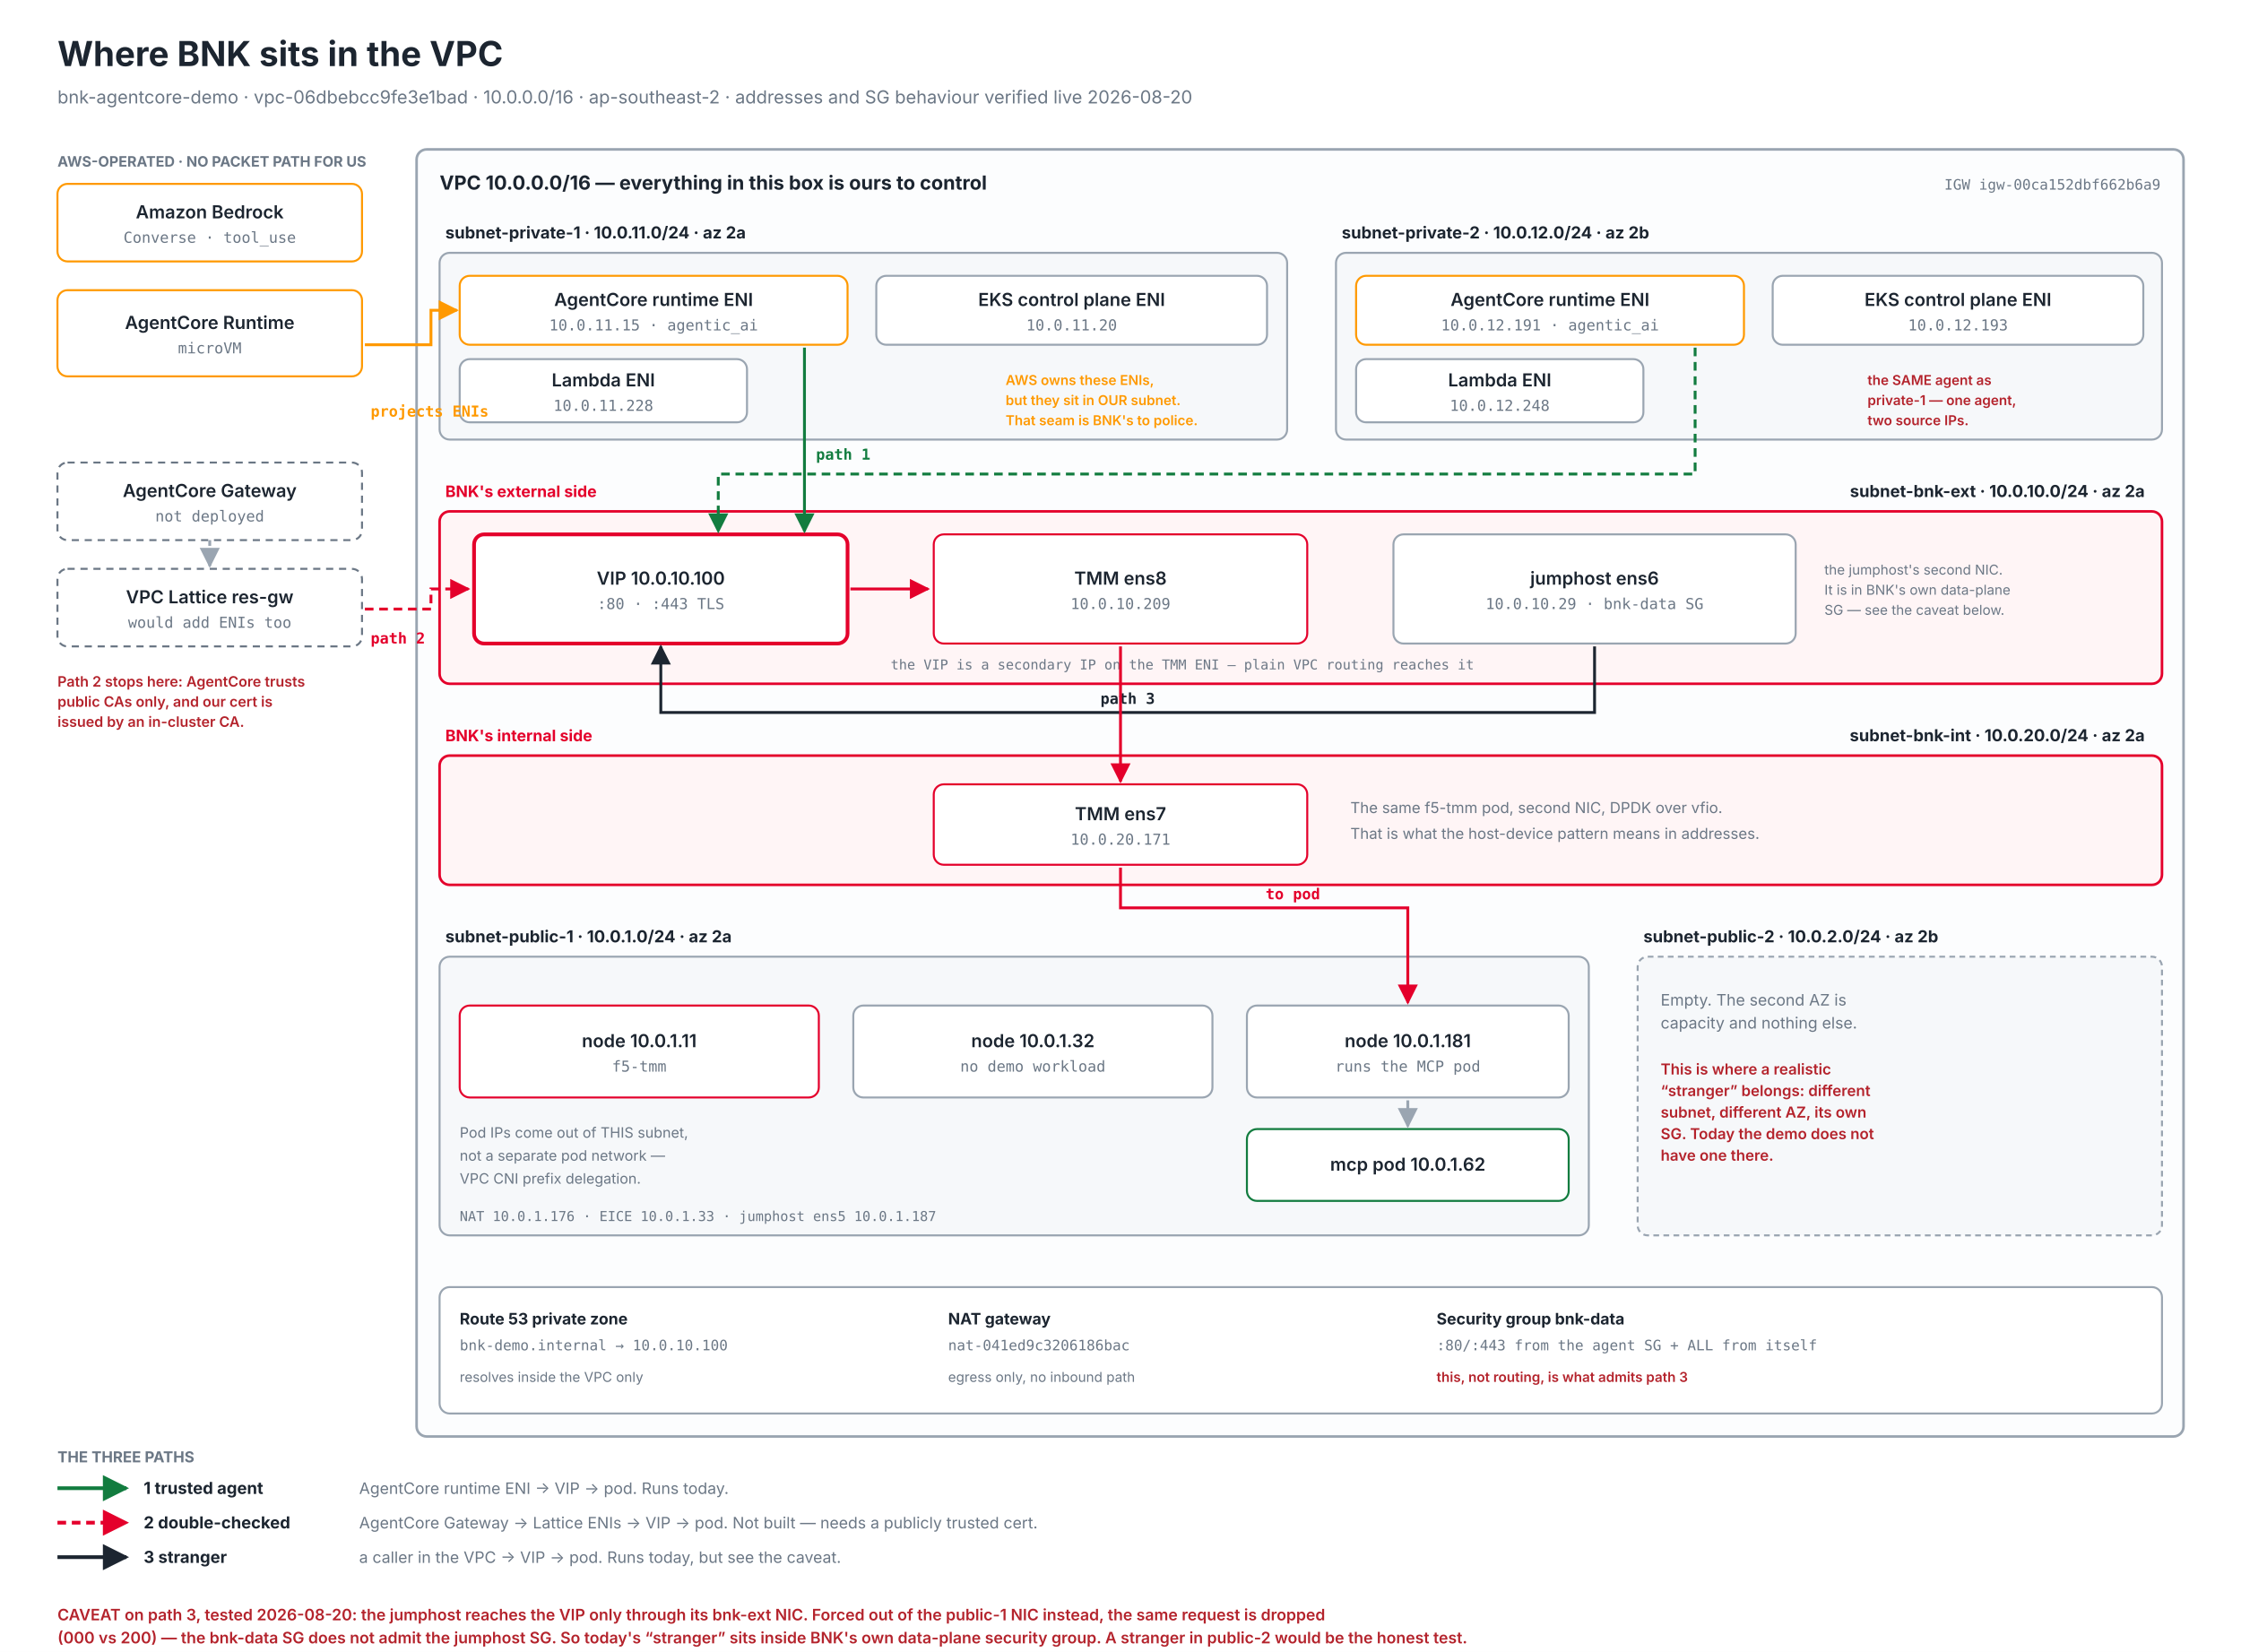
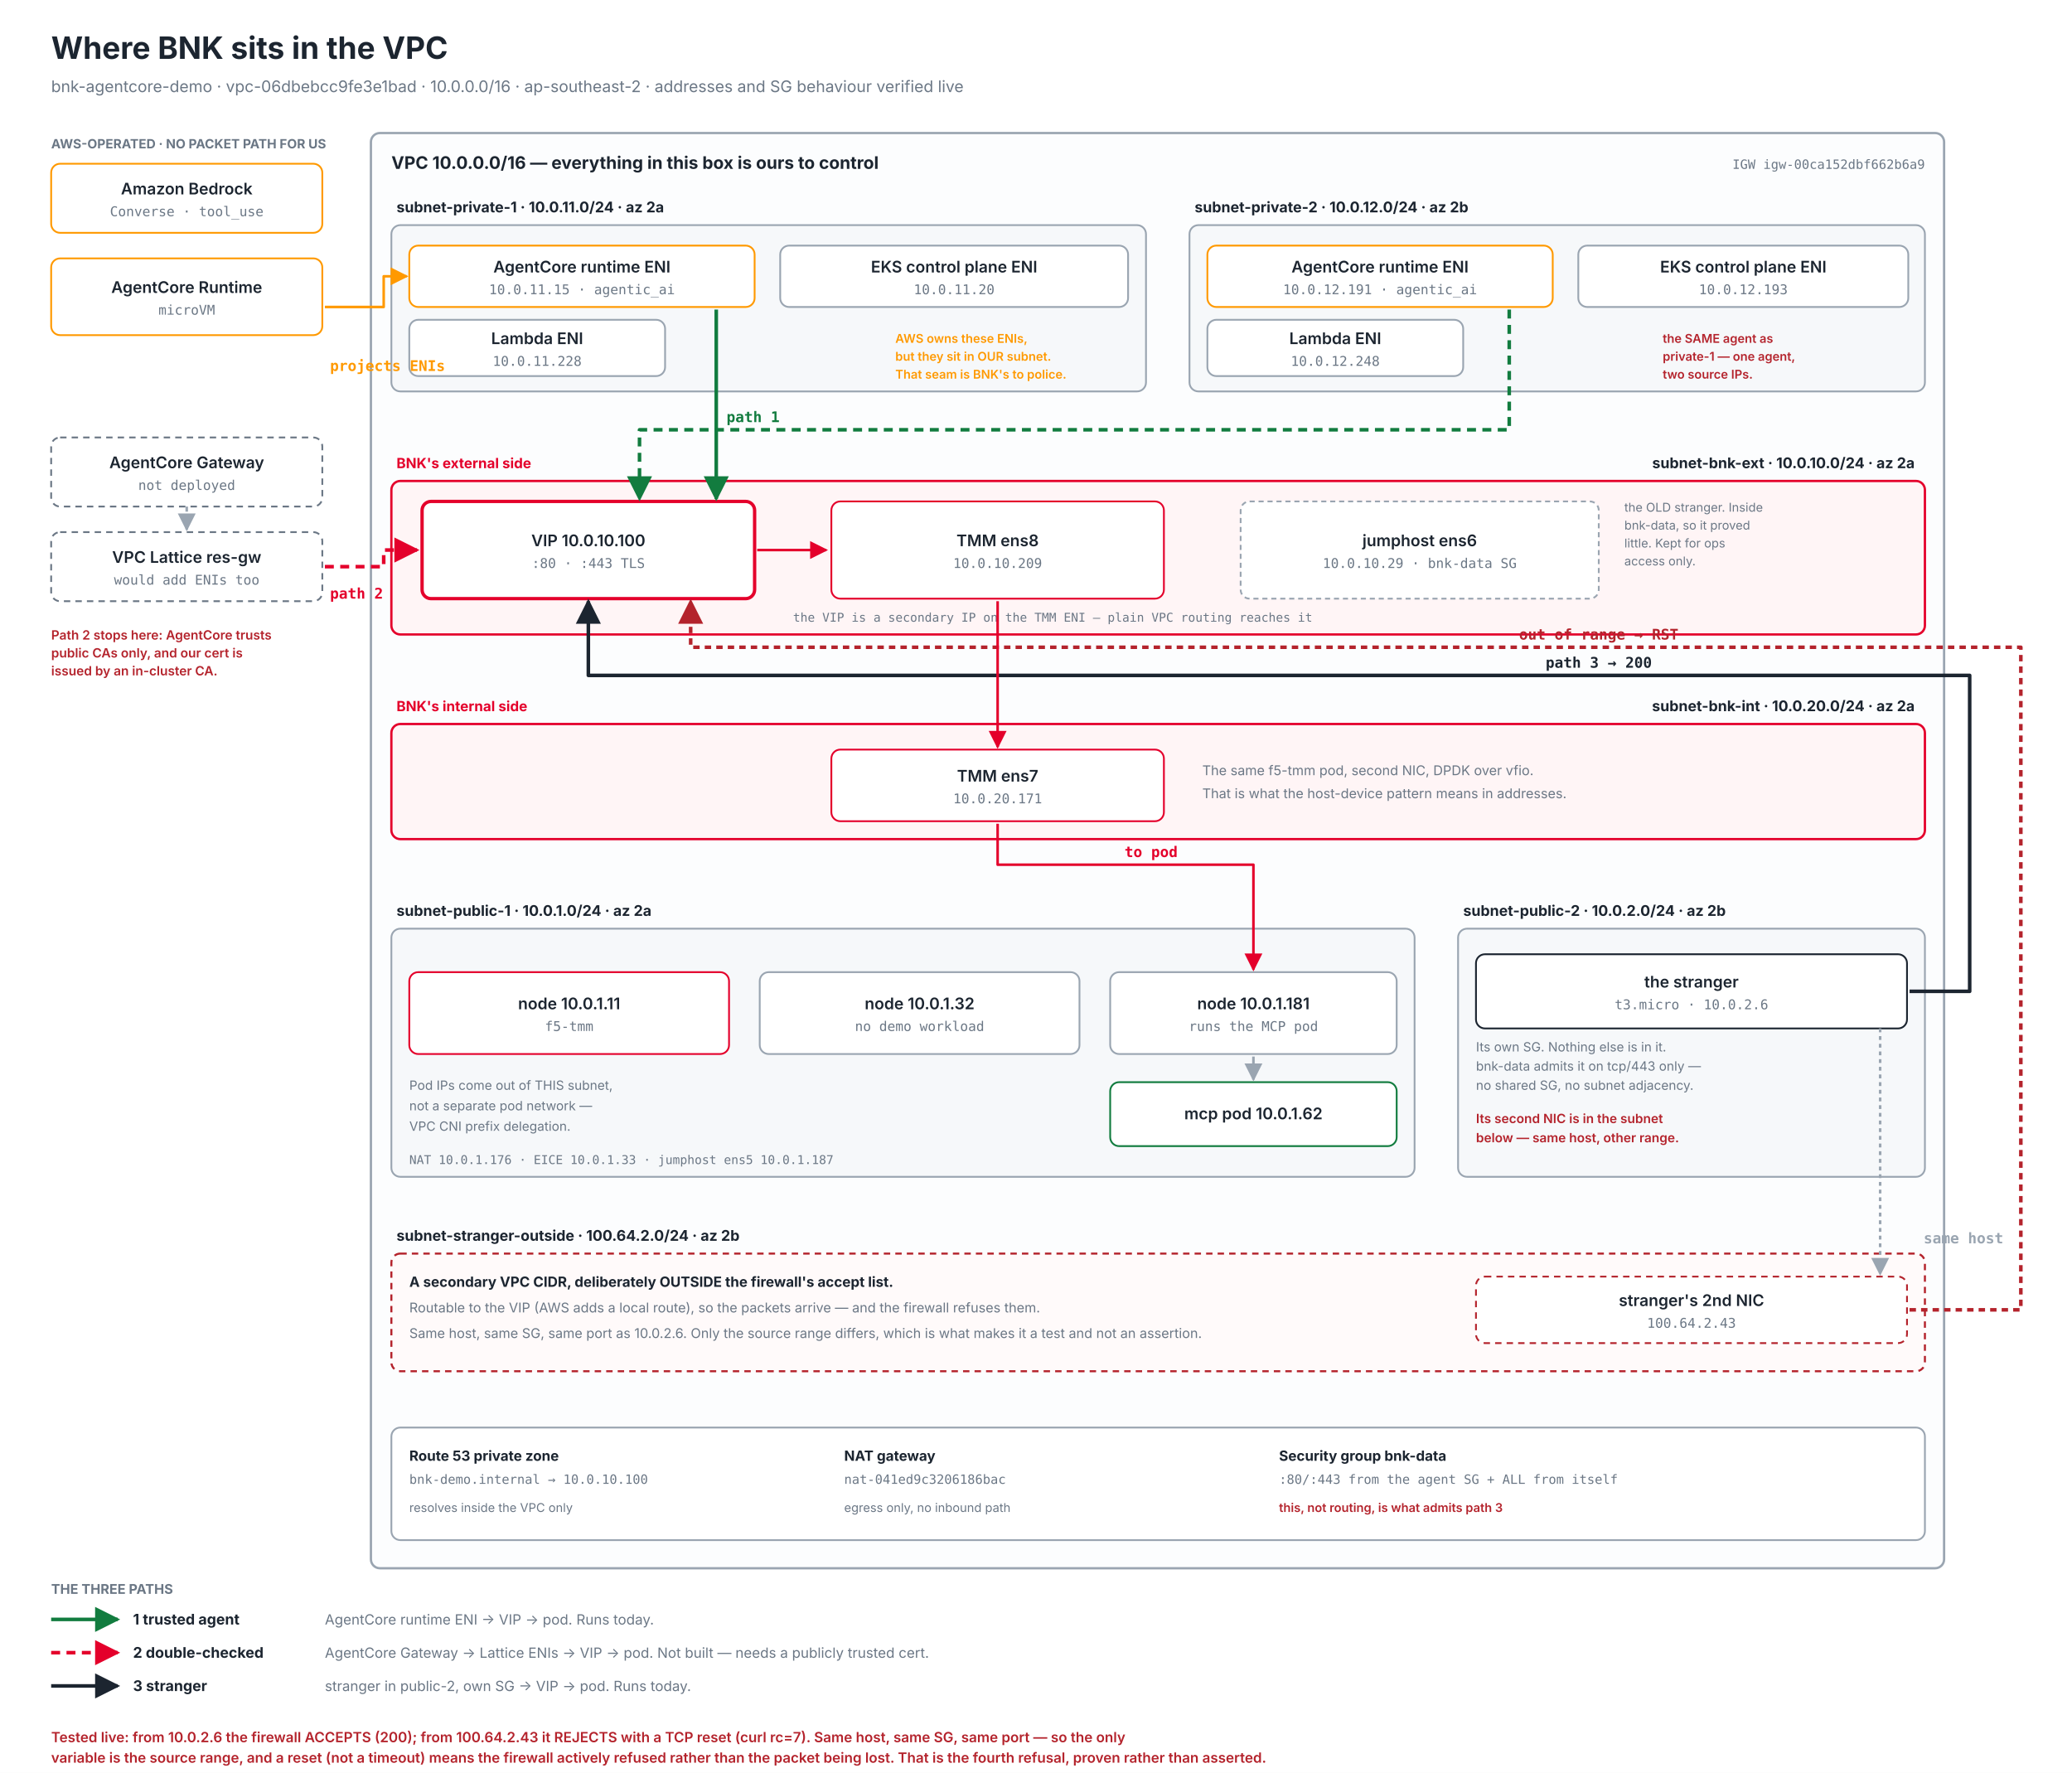
- <svg xmlns="http://www.w3.org/2000/svg" viewBox="0 0 1560 1150" width="1560" height="1150">
+ <svg xmlns="http://www.w3.org/2000/svg" viewBox="0 0 1620 1386" width="1620" height="1386">
  <defs>
    <marker id="ml" viewBox="0 0 10 10" refX="9" refY="5" markerWidth="7" markerHeight="7" orient="auto-start-reverse">
      <path d="M 0 0 L 10 5 L 0 10 z" fill="#9aa5b1" />
    </marker>
    <marker id="mf" viewBox="0 0 10 10" refX="9" refY="5" markerWidth="7" markerHeight="7" orient="auto-start-reverse">
      <path d="M 0 0 L 10 5 L 0 10 z" fill="#e4002b" />
    </marker>
    <marker id="mo" viewBox="0 0 10 10" refX="9" refY="5" markerWidth="7" markerHeight="7" orient="auto-start-reverse">
      <path d="M 0 0 L 10 5 L 0 10 z" fill="#127c3f" />
    </marker>
    <marker id="mi" viewBox="0 0 10 10" refX="9" refY="5" markerWidth="7" markerHeight="7" orient="auto-start-reverse">
      <path d="M 0 0 L 10 5 L 0 10 z" fill="#1c2530" />
    </marker>
    <marker id="ma" viewBox="0 0 10 10" refX="9" refY="5" markerWidth="7" markerHeight="7" orient="auto-start-reverse">
      <path d="M 0 0 L 10 5 L 0 10 z" fill="#ff9900" />
    </marker>
+     <marker id="md" viewBox="0 0 10 10" refX="9" refY="5" markerWidth="7" markerHeight="7" orient="auto-start-reverse">
+       <path d="M 0 0 L 10 5 L 0 10 z" fill="#b4232c" />
+     </marker>
  </defs>
-   <rect width="1560" height="1150" fill="#ffffff" />
+   <rect width="1620" height="1386" fill="#ffffff" />
  <text x="40" y="46" font-family="-apple-system,Segoe UI,Inter,Helvetica,Arial,sans-serif" font-size="24" fill="#1c2530" font-weight="700" text-anchor="start">Where BNK sits in the VPC</text>
-   <text x="40" y="72" font-family="-apple-system,Segoe UI,Inter,Helvetica,Arial,sans-serif" font-size="12.5" fill="#6b7785" font-weight="normal" text-anchor="start">bnk-agentcore-demo · vpc-06dbebcc9fe3e1bad · 10.0.0.0/16 · ap-southeast-2 · addresses and SG behaviour verified live 2026-08-20</text>
+   <text x="40" y="72" font-family="-apple-system,Segoe UI,Inter,Helvetica,Arial,sans-serif" font-size="12.5" fill="#6b7785" font-weight="normal" text-anchor="start">bnk-agentcore-demo · vpc-06dbebcc9fe3e1bad · 10.0.0.0/16 · ap-southeast-2 · addresses and SG behaviour verified live</text>
  <text x="40" y="116" font-family="-apple-system,Segoe UI,Inter,Helvetica,Arial,sans-serif" font-size="10" fill="#6b7785" font-weight="700" text-anchor="start">AWS-OPERATED · NO PACKET PATH FOR US</text>
  <rect x="40" y="128" width="212" height="54" rx="7" fill="#fff" stroke="#ff9900" stroke-width="1.4" />
  <text x="146.0" y="152.0" font-family="-apple-system,Segoe UI,Inter,Helvetica,Arial,sans-serif" font-size="12.5" fill="#1c2530" font-weight="600" text-anchor="middle">Amazon Bedrock</text>
  <text x="146.0" y="169.0" font-family="ui-monospace,SFMono-Regular,Menlo,monospace" font-size="10.5" fill="#6b7785" font-weight="normal" text-anchor="middle">Converse · tool_use</text>
  <rect x="40" y="202" width="212" height="60" rx="7" fill="#fff" stroke="#ff9900" stroke-width="1.4" />
  <text x="146.0" y="229.0" font-family="-apple-system,Segoe UI,Inter,Helvetica,Arial,sans-serif" font-size="12.5" fill="#1c2530" font-weight="600" text-anchor="middle">AgentCore Runtime</text>
  <text x="146.0" y="246.0" font-family="ui-monospace,SFMono-Regular,Menlo,monospace" font-size="10.5" fill="#6b7785" font-weight="normal" text-anchor="middle">microVM</text>
-   <rect x="40" y="322" width="212" height="54" rx="7" fill="#fff" stroke="#6b7785" stroke-width="1.4" stroke-dasharray="5 4" />
-   <text x="146.0" y="346.0" font-family="-apple-system,Segoe UI,Inter,Helvetica,Arial,sans-serif" font-size="12.5" fill="#1c2530" font-weight="600" text-anchor="middle">AgentCore Gateway</text>
-   <text x="146.0" y="363.0" font-family="ui-monospace,SFMono-Regular,Menlo,monospace" font-size="10.5" fill="#6b7785" font-weight="normal" text-anchor="middle">not deployed</text>
-   <rect x="40" y="396" width="212" height="54" rx="7" fill="#fff" stroke="#6b7785" stroke-width="1.4" stroke-dasharray="5 4" />
-   <text x="146.0" y="420.0" font-family="-apple-system,Segoe UI,Inter,Helvetica,Arial,sans-serif" font-size="12.5" fill="#1c2530" font-weight="600" text-anchor="middle">VPC Lattice res-gw</text>
-   <text x="146.0" y="437.0" font-family="ui-monospace,SFMono-Regular,Menlo,monospace" font-size="10.5" fill="#6b7785" font-weight="normal" text-anchor="middle">would add ENIs too</text>
-   <polyline points="146,376 146,394" fill="none" stroke="#9aa5b1" stroke-width="2" marker-end="url(#ml)" stroke-dasharray="4 3" />
-   <text x="40" y="478" font-family="-apple-system,Segoe UI,Inter,Helvetica,Arial,sans-serif" font-size="10" fill="#b4232c" font-weight="600" text-anchor="start">Path 2 stops here: AgentCore trusts</text>
-   <text x="40" y="492" font-family="-apple-system,Segoe UI,Inter,Helvetica,Arial,sans-serif" font-size="10" fill="#b4232c" font-weight="600" text-anchor="start">public CAs only, and our cert is</text>
-   <text x="40" y="506" font-family="-apple-system,Segoe UI,Inter,Helvetica,Arial,sans-serif" font-size="10" fill="#b4232c" font-weight="600" text-anchor="start">issued by an in-cluster CA.</text>
-   <rect x="290" y="104" width="1230" height="896" rx="7" fill="#fcfdfe" stroke="#9aa5b1" stroke-width="1.8" />
+   <rect x="40" y="342" width="212" height="54" rx="7" fill="#fff" stroke="#6b7785" stroke-width="1.4" stroke-dasharray="5 4" />
+   <text x="146.0" y="366.0" font-family="-apple-system,Segoe UI,Inter,Helvetica,Arial,sans-serif" font-size="12.5" fill="#1c2530" font-weight="600" text-anchor="middle">AgentCore Gateway</text>
+   <text x="146.0" y="383.0" font-family="ui-monospace,SFMono-Regular,Menlo,monospace" font-size="10.5" fill="#6b7785" font-weight="normal" text-anchor="middle">not deployed</text>
+   <rect x="40" y="416" width="212" height="54" rx="7" fill="#fff" stroke="#6b7785" stroke-width="1.4" stroke-dasharray="5 4" />
+   <text x="146.0" y="440.0" font-family="-apple-system,Segoe UI,Inter,Helvetica,Arial,sans-serif" font-size="12.5" fill="#1c2530" font-weight="600" text-anchor="middle">VPC Lattice res-gw</text>
+   <text x="146.0" y="457.0" font-family="ui-monospace,SFMono-Regular,Menlo,monospace" font-size="10.5" fill="#6b7785" font-weight="normal" text-anchor="middle">would add ENIs too</text>
+   <polyline points="146,396 146,414" fill="none" stroke="#9aa5b1" stroke-width="2.0" stroke-linejoin="round" marker-end="url(#ml)" stroke-dasharray="4 3" />
+   <text x="40" y="500" font-family="-apple-system,Segoe UI,Inter,Helvetica,Arial,sans-serif" font-size="10" fill="#b4232c" font-weight="600" text-anchor="start">Path 2 stops here: AgentCore trusts</text>
+   <text x="40" y="514" font-family="-apple-system,Segoe UI,Inter,Helvetica,Arial,sans-serif" font-size="10" fill="#b4232c" font-weight="600" text-anchor="start">public CAs only, and our cert is</text>
+   <text x="40" y="528" font-family="-apple-system,Segoe UI,Inter,Helvetica,Arial,sans-serif" font-size="10" fill="#b4232c" font-weight="600" text-anchor="start">issued by an in-cluster CA.</text>
+   <rect x="290" y="104" width="1230" height="1122" rx="7" fill="#fcfdfe" stroke="#9aa5b1" stroke-width="1.8" />
  <text x="306" y="132" font-family="-apple-system,Segoe UI,Inter,Helvetica,Arial,sans-serif" font-size="13.5" fill="#1c2530" font-weight="700" text-anchor="start">VPC  10.0.0.0/16   —   everything in this box is ours to control</text>
-   <text x="1504" y="132" font-family="ui-monospace,SFMono-Regular,Menlo,monospace" font-size="10" fill="#6b7785" font-weight="normal" text-anchor="end">IGW igw-00ca152dbf662b6a9</text>
+   <text x="1505" y="132" font-family="ui-monospace,SFMono-Regular,Menlo,monospace" font-size="10" fill="#6b7785" font-weight="normal" text-anchor="end">IGW igw-00ca152dbf662b6a9</text>
  <text x="310" y="166" font-family="-apple-system,Segoe UI,Inter,Helvetica,Arial,sans-serif" font-size="11.5" fill="#1c2530" font-weight="700" text-anchor="start">subnet-private-1  ·  10.0.11.0/24  ·  az 2a</text>
  <rect x="306" y="176" width="590" height="130" rx="7" fill="#f6f8fa" stroke="#9aa5b1" stroke-width="1.4" />
  <rect x="320" y="192" width="270" height="48" rx="7" fill="#fff" stroke="#ff9900" stroke-width="1.4" />
  <text x="455.0" y="213.0" font-family="-apple-system,Segoe UI,Inter,Helvetica,Arial,sans-serif" font-size="12.5" fill="#1c2530" font-weight="600" text-anchor="middle">AgentCore runtime ENI</text>
  <text x="455.0" y="230.0" font-family="ui-monospace,SFMono-Regular,Menlo,monospace" font-size="10.5" fill="#6b7785" font-weight="normal" text-anchor="middle">10.0.11.15 · agentic_ai</text>
  <rect x="610" y="192" width="272" height="48" rx="7" fill="#fff" stroke="#9aa5b1" stroke-width="1.4" />
  <text x="746.0" y="213.0" font-family="-apple-system,Segoe UI,Inter,Helvetica,Arial,sans-serif" font-size="12.5" fill="#1c2530" font-weight="600" text-anchor="middle">EKS control plane ENI</text>
  <text x="746.0" y="230.0" font-family="ui-monospace,SFMono-Regular,Menlo,monospace" font-size="10.5" fill="#6b7785" font-weight="normal" text-anchor="middle">10.0.11.20</text>
  <rect x="320" y="250" width="200" height="44" rx="7" fill="#fff" stroke="#9aa5b1" stroke-width="1.4" />
  <text x="420.0" y="269.0" font-family="-apple-system,Segoe UI,Inter,Helvetica,Arial,sans-serif" font-size="12.5" fill="#1c2530" font-weight="600" text-anchor="middle">Lambda ENI</text>
  <text x="420.0" y="286.0" font-family="ui-monospace,SFMono-Regular,Menlo,monospace" font-size="10.5" fill="#6b7785" font-weight="normal" text-anchor="middle">10.0.11.228</text>
  <text x="700" y="268" font-family="-apple-system,Segoe UI,Inter,Helvetica,Arial,sans-serif" font-size="9.5" fill="#ff9900" font-weight="600" text-anchor="start">AWS owns these ENIs,</text>
  <text x="700" y="282" font-family="-apple-system,Segoe UI,Inter,Helvetica,Arial,sans-serif" font-size="9.5" fill="#ff9900" font-weight="600" text-anchor="start">but they sit in OUR subnet.</text>
  <text x="700" y="296" font-family="-apple-system,Segoe UI,Inter,Helvetica,Arial,sans-serif" font-size="9.5" fill="#ff9900" font-weight="600" text-anchor="start">That seam is BNK's to police.</text>
  <text x="934" y="166" font-family="-apple-system,Segoe UI,Inter,Helvetica,Arial,sans-serif" font-size="11.5" fill="#1c2530" font-weight="700" text-anchor="start">subnet-private-2  ·  10.0.12.0/24  ·  az 2b</text>
  <rect x="930" y="176" width="575" height="130" rx="7" fill="#f6f8fa" stroke="#9aa5b1" stroke-width="1.4" />
  <rect x="944" y="192" width="270" height="48" rx="7" fill="#fff" stroke="#ff9900" stroke-width="1.4" />
  <text x="1079.0" y="213.0" font-family="-apple-system,Segoe UI,Inter,Helvetica,Arial,sans-serif" font-size="12.5" fill="#1c2530" font-weight="600" text-anchor="middle">AgentCore runtime ENI</text>
  <text x="1079.0" y="230.0" font-family="ui-monospace,SFMono-Regular,Menlo,monospace" font-size="10.5" fill="#6b7785" font-weight="normal" text-anchor="middle">10.0.12.191 · agentic_ai</text>
  <rect x="1234" y="192" width="258" height="48" rx="7" fill="#fff" stroke="#9aa5b1" stroke-width="1.4" />
  <text x="1363.0" y="213.0" font-family="-apple-system,Segoe UI,Inter,Helvetica,Arial,sans-serif" font-size="12.5" fill="#1c2530" font-weight="600" text-anchor="middle">EKS control plane ENI</text>
  <text x="1363.0" y="230.0" font-family="ui-monospace,SFMono-Regular,Menlo,monospace" font-size="10.5" fill="#6b7785" font-weight="normal" text-anchor="middle">10.0.12.193</text>
  <rect x="944" y="250" width="200" height="44" rx="7" fill="#fff" stroke="#9aa5b1" stroke-width="1.4" />
  <text x="1044.0" y="269.0" font-family="-apple-system,Segoe UI,Inter,Helvetica,Arial,sans-serif" font-size="12.5" fill="#1c2530" font-weight="600" text-anchor="middle">Lambda ENI</text>
  <text x="1044.0" y="286.0" font-family="ui-monospace,SFMono-Regular,Menlo,monospace" font-size="10.5" fill="#6b7785" font-weight="normal" text-anchor="middle">10.0.12.248</text>
  <text x="1300" y="268" font-family="-apple-system,Segoe UI,Inter,Helvetica,Arial,sans-serif" font-size="9.5" fill="#b4232c" font-weight="600" text-anchor="start">the SAME agent as</text>
  <text x="1300" y="282" font-family="-apple-system,Segoe UI,Inter,Helvetica,Arial,sans-serif" font-size="9.5" fill="#b4232c" font-weight="600" text-anchor="start">private-1 — one agent,</text>
  <text x="1300" y="296" font-family="-apple-system,Segoe UI,Inter,Helvetica,Arial,sans-serif" font-size="9.5" fill="#b4232c" font-weight="600" text-anchor="start">two source IPs.</text>
-   <polyline points="254,240 300,240 300,216 318,216" fill="none" stroke="#ff9900" stroke-width="2" marker-end="url(#ma)" />
-   <text x="258" y="290" font-family="ui-monospace,SFMono-Regular,Menlo,monospace" font-size="10.5" fill="#ff9900" font-weight="700" text-anchor="start">projects ENIs</text>
-   <rect x="306" y="356" width="1199" height="120" rx="7" fill="#fff5f6" stroke="#e4002b" stroke-width="1.8" />
-   <text x="1493" y="346" font-family="-apple-system,Segoe UI,Inter,Helvetica,Arial,sans-serif" font-size="11.5" fill="#1c2530" font-weight="700" text-anchor="end">subnet-bnk-ext  ·  10.0.10.0/24  ·  az 2a</text>
-   <text x="310" y="346" font-family="-apple-system,Segoe UI,Inter,Helvetica,Arial,sans-serif" font-size="11" fill="#e4002b" font-weight="700" text-anchor="start">BNK's external side</text>
-   <rect x="330" y="372" width="260" height="76" rx="7" fill="#fff" stroke="#e4002b" stroke-width="2.6" />
-   <text x="460.0" y="407.0" font-family="-apple-system,Segoe UI,Inter,Helvetica,Arial,sans-serif" font-size="12.5" fill="#1c2530" font-weight="600" text-anchor="middle">VIP  10.0.10.100</text>
-   <text x="460.0" y="424.0" font-family="ui-monospace,SFMono-Regular,Menlo,monospace" font-size="10.5" fill="#6b7785" font-weight="normal" text-anchor="middle">:80  ·  :443 TLS</text>
-   <text x="620" y="466" font-family="ui-monospace,SFMono-Regular,Menlo,monospace" font-size="9.5" fill="#6b7785" font-weight="normal" text-anchor="start">the VIP is a secondary IP on the TMM ENI — plain VPC routing reaches it</text>
-   <rect x="650" y="372" width="260" height="76" rx="7" fill="#fff" stroke="#e4002b" stroke-width="1.4" />
-   <text x="780.0" y="407.0" font-family="-apple-system,Segoe UI,Inter,Helvetica,Arial,sans-serif" font-size="12.5" fill="#1c2530" font-weight="600" text-anchor="middle">TMM  ens8</text>
-   <text x="780.0" y="424.0" font-family="ui-monospace,SFMono-Regular,Menlo,monospace" font-size="10.5" fill="#6b7785" font-weight="normal" text-anchor="middle">10.0.10.209</text>
-   <rect x="970" y="372" width="280" height="76" rx="7" fill="#fff" stroke="#9aa5b1" stroke-width="1.4" />
-   <text x="1110.0" y="407.0" font-family="-apple-system,Segoe UI,Inter,Helvetica,Arial,sans-serif" font-size="12.5" fill="#1c2530" font-weight="600" text-anchor="middle">jumphost  ens6</text>
-   <text x="1110.0" y="424.0" font-family="ui-monospace,SFMono-Regular,Menlo,monospace" font-size="10.5" fill="#6b7785" font-weight="normal" text-anchor="middle">10.0.10.29 · bnk-data SG</text>
-   <text x="1270" y="400" font-family="-apple-system,Segoe UI,Inter,Helvetica,Arial,sans-serif" font-size="9.5" fill="#6b7785" font-weight="normal" text-anchor="start">the jumphost's second NIC.</text>
-   <text x="1270" y="414" font-family="-apple-system,Segoe UI,Inter,Helvetica,Arial,sans-serif" font-size="9.5" fill="#6b7785" font-weight="normal" text-anchor="start">It is in BNK's own data-plane</text>
-   <text x="1270" y="428" font-family="-apple-system,Segoe UI,Inter,Helvetica,Arial,sans-serif" font-size="9.5" fill="#6b7785" font-weight="normal" text-anchor="start">SG — see the caveat below.</text>
-   <rect x="306" y="526" width="1199" height="90" rx="7" fill="#fff5f6" stroke="#e4002b" stroke-width="1.8" />
-   <text x="1493" y="516" font-family="-apple-system,Segoe UI,Inter,Helvetica,Arial,sans-serif" font-size="11.5" fill="#1c2530" font-weight="700" text-anchor="end">subnet-bnk-int  ·  10.0.20.0/24  ·  az 2a</text>
-   <text x="310" y="516" font-family="-apple-system,Segoe UI,Inter,Helvetica,Arial,sans-serif" font-size="11" fill="#e4002b" font-weight="700" text-anchor="start">BNK's internal side</text>
-   <rect x="650" y="546" width="260" height="56" rx="7" fill="#fff" stroke="#e4002b" stroke-width="1.4" />
-   <text x="780.0" y="571.0" font-family="-apple-system,Segoe UI,Inter,Helvetica,Arial,sans-serif" font-size="12.5" fill="#1c2530" font-weight="600" text-anchor="middle">TMM  ens7</text>
-   <text x="780.0" y="588.0" font-family="ui-monospace,SFMono-Regular,Menlo,monospace" font-size="10.5" fill="#6b7785" font-weight="normal" text-anchor="middle">10.0.20.171</text>
-   <text x="940" y="566" font-family="-apple-system,Segoe UI,Inter,Helvetica,Arial,sans-serif" font-size="10.5" fill="#6b7785" font-weight="normal" text-anchor="start">The same f5-tmm pod, second NIC, DPDK over vfio.</text>
-   <text x="940" y="584" font-family="-apple-system,Segoe UI,Inter,Helvetica,Arial,sans-serif" font-size="10.5" fill="#6b7785" font-weight="normal" text-anchor="start">That is what the host-device pattern means in addresses.</text>
-   <text x="310" y="656" font-family="-apple-system,Segoe UI,Inter,Helvetica,Arial,sans-serif" font-size="11.5" fill="#1c2530" font-weight="700" text-anchor="start">subnet-public-1  ·  10.0.1.0/24  ·  az 2a</text>
-   <rect x="306" y="666" width="800" height="194" rx="7" fill="#f6f8fa" stroke="#9aa5b1" stroke-width="1.4" />
-   <rect x="320" y="700" width="250" height="64" rx="7" fill="#fff" stroke="#e4002b" stroke-width="1.4" />
-   <text x="445.0" y="729.0" font-family="-apple-system,Segoe UI,Inter,Helvetica,Arial,sans-serif" font-size="12.5" fill="#1c2530" font-weight="600" text-anchor="middle">node 10.0.1.11</text>
-   <text x="445.0" y="746.0" font-family="ui-monospace,SFMono-Regular,Menlo,monospace" font-size="10.5" fill="#6b7785" font-weight="normal" text-anchor="middle">f5-tmm</text>
-   <rect x="594" y="700" width="250" height="64" rx="7" fill="#fff" stroke="#9aa5b1" stroke-width="1.4" />
-   <text x="719.0" y="729.0" font-family="-apple-system,Segoe UI,Inter,Helvetica,Arial,sans-serif" font-size="12.5" fill="#1c2530" font-weight="600" text-anchor="middle">node 10.0.1.32</text>
-   <text x="719.0" y="746.0" font-family="ui-monospace,SFMono-Regular,Menlo,monospace" font-size="10.5" fill="#6b7785" font-weight="normal" text-anchor="middle">no demo workload</text>
-   <rect x="868" y="700" width="224" height="64" rx="7" fill="#fff" stroke="#9aa5b1" stroke-width="1.4" />
-   <text x="980.0" y="729.0" font-family="-apple-system,Segoe UI,Inter,Helvetica,Arial,sans-serif" font-size="12.5" fill="#1c2530" font-weight="600" text-anchor="middle">node 10.0.1.181</text>
-   <text x="980.0" y="746.0" font-family="ui-monospace,SFMono-Regular,Menlo,monospace" font-size="10.5" fill="#6b7785" font-weight="normal" text-anchor="middle">runs the MCP pod</text>
-   <rect x="868" y="786" width="224" height="50" rx="7" fill="#fff" stroke="#127c3f" stroke-width="1.4" />
-   <text x="980.0" y="815.0" font-family="-apple-system,Segoe UI,Inter,Helvetica,Arial,sans-serif" font-size="12.5" fill="#1c2530" font-weight="600" text-anchor="middle">mcp pod 10.0.1.62</text>
-   <text x="320" y="792" font-family="-apple-system,Segoe UI,Inter,Helvetica,Arial,sans-serif" font-size="10" fill="#6b7785" font-weight="normal" text-anchor="start">Pod IPs come out of THIS subnet,</text>
-   <text x="320" y="808" font-family="-apple-system,Segoe UI,Inter,Helvetica,Arial,sans-serif" font-size="10" fill="#6b7785" font-weight="normal" text-anchor="start">not a separate pod network —</text>
-   <text x="320" y="824" font-family="-apple-system,Segoe UI,Inter,Helvetica,Arial,sans-serif" font-size="10" fill="#6b7785" font-weight="normal" text-anchor="start">VPC CNI prefix delegation.</text>
-   <text x="320" y="850" font-family="ui-monospace,SFMono-Regular,Menlo,monospace" font-size="9.5" fill="#6b7785" font-weight="normal" text-anchor="start">NAT 10.0.1.176 · EICE 10.0.1.33 · jumphost ens5 10.0.1.187</text>
-   <text x="1144" y="656" font-family="-apple-system,Segoe UI,Inter,Helvetica,Arial,sans-serif" font-size="11.5" fill="#1c2530" font-weight="700" text-anchor="start">subnet-public-2  ·  10.0.2.0/24  ·  az 2b</text>
-   <rect x="1140" y="666" width="365" height="194" rx="7" fill="#f6f8fa" stroke="#9aa5b1" stroke-width="1.4" stroke-dasharray="4 3" />
-   <text x="1156" y="700" font-family="-apple-system,Segoe UI,Inter,Helvetica,Arial,sans-serif" font-size="11" fill="#6b7785" font-weight="normal" text-anchor="start">Empty. The second AZ is</text>
-   <text x="1156" y="716" font-family="-apple-system,Segoe UI,Inter,Helvetica,Arial,sans-serif" font-size="11" fill="#6b7785" font-weight="normal" text-anchor="start">capacity and nothing else.</text>
-   <text x="1156" y="748" font-family="-apple-system,Segoe UI,Inter,Helvetica,Arial,sans-serif" font-size="10.5" fill="#b4232c" font-weight="600" text-anchor="start">This is where a realistic</text>
-   <text x="1156" y="763" font-family="-apple-system,Segoe UI,Inter,Helvetica,Arial,sans-serif" font-size="10.5" fill="#b4232c" font-weight="600" text-anchor="start">“stranger” belongs: different</text>
-   <text x="1156" y="778" font-family="-apple-system,Segoe UI,Inter,Helvetica,Arial,sans-serif" font-size="10.5" fill="#b4232c" font-weight="600" text-anchor="start">subnet, different AZ, its own</text>
-   <text x="1156" y="793" font-family="-apple-system,Segoe UI,Inter,Helvetica,Arial,sans-serif" font-size="10.5" fill="#b4232c" font-weight="600" text-anchor="start">SG. Today the demo does not</text>
-   <text x="1156" y="808" font-family="-apple-system,Segoe UI,Inter,Helvetica,Arial,sans-serif" font-size="10.5" fill="#b4232c" font-weight="600" text-anchor="start">have one there.</text>
-   <rect x="306" y="896" width="1199" height="88" rx="7" fill="#fff" stroke="#9aa5b1" stroke-width="1.4" />
-   <text x="320" y="922" font-family="-apple-system,Segoe UI,Inter,Helvetica,Arial,sans-serif" font-size="11" fill="#1c2530" font-weight="700" text-anchor="start">Route 53 private zone</text>
-   <text x="320" y="940" font-family="ui-monospace,SFMono-Regular,Menlo,monospace" font-size="10" fill="#6b7785" font-weight="normal" text-anchor="start">bnk-demo.internal → 10.0.10.100</text>
-   <text x="320" y="962" font-family="-apple-system,Segoe UI,Inter,Helvetica,Arial,sans-serif" font-size="9.5" fill="#6b7785" font-weight="normal" text-anchor="start">resolves inside the VPC only</text>
-   <text x="660" y="922" font-family="-apple-system,Segoe UI,Inter,Helvetica,Arial,sans-serif" font-size="11" fill="#1c2530" font-weight="700" text-anchor="start">NAT gateway</text>
-   <text x="660" y="940" font-family="ui-monospace,SFMono-Regular,Menlo,monospace" font-size="10" fill="#6b7785" font-weight="normal" text-anchor="start">nat-041ed9c3206186bac</text>
-   <text x="660" y="962" font-family="-apple-system,Segoe UI,Inter,Helvetica,Arial,sans-serif" font-size="9.5" fill="#6b7785" font-weight="normal" text-anchor="start">egress only, no inbound path</text>
-   <text x="1000" y="922" font-family="-apple-system,Segoe UI,Inter,Helvetica,Arial,sans-serif" font-size="11" fill="#1c2530" font-weight="700" text-anchor="start">Security group  bnk-data</text>
-   <text x="1000" y="940" font-family="ui-monospace,SFMono-Regular,Menlo,monospace" font-size="10" fill="#6b7785" font-weight="normal" text-anchor="start">:80/:443 from the agent SG  +  ALL from itself</text>
-   <text x="1000" y="962" font-family="-apple-system,Segoe UI,Inter,Helvetica,Arial,sans-serif" font-size="9.5" fill="#b4232c" font-weight="600" text-anchor="start">this, not routing, is what admits path 3</text>
-   <polyline points="560,242 560,370" fill="none" stroke="#127c3f" stroke-width="2" marker-end="url(#mo)" />
-   <text x="568" y="320" font-family="ui-monospace,SFMono-Regular,Menlo,monospace" font-size="10.5" fill="#127c3f" font-weight="700" text-anchor="start">path 1</text>
-   <polyline points="1180,242 1180,330 500,330 500,370" fill="none" stroke="#127c3f" stroke-width="2" marker-end="url(#mo)" stroke-dasharray="6 4" />
-   <polyline points="1110,450 1110,496 460,496 460,450" fill="none" stroke="#1c2530" stroke-width="2" marker-end="url(#mi)" />
-   <text x="785" y="490" font-family="ui-monospace,SFMono-Regular,Menlo,monospace" font-size="10.5" fill="#1c2530" font-weight="700" text-anchor="middle">path 3</text>
-   <polyline points="254,424 300,424 300,410 326,410" fill="none" stroke="#e4002b" stroke-width="2" marker-end="url(#mf)" stroke-dasharray="6 4" />
-   <text x="258" y="448" font-family="ui-monospace,SFMono-Regular,Menlo,monospace" font-size="10.5" fill="#e4002b" font-weight="700" text-anchor="start">path 2</text>
-   <polyline points="592,410 646,410" fill="none" stroke="#e4002b" stroke-width="2" marker-end="url(#mf)" />
-   <polyline points="780,450 780,544" fill="none" stroke="#e4002b" stroke-width="2" marker-end="url(#mf)" />
-   <polyline points="780,604 780,632 980,632 980,698" fill="none" stroke="#e4002b" stroke-width="2" marker-end="url(#mf)" />
-   <text x="900" y="626" font-family="ui-monospace,SFMono-Regular,Menlo,monospace" font-size="10.5" fill="#e4002b" font-weight="700" text-anchor="middle">to pod</text>
-   <polyline points="980,766 980,784" fill="none" stroke="#9aa5b1" stroke-width="2" marker-end="url(#ml)" />
-   <text x="40" y="1018" font-family="-apple-system,Segoe UI,Inter,Helvetica,Arial,sans-serif" font-size="10.5" fill="#6b7785" font-weight="700" text-anchor="start">THE THREE PATHS</text>
-   <line x1="40" y1="1036" x2="88" y2="1036" stroke="#127c3f" stroke-width="2.6" marker-end="url(#mo)" />
-   <text x="100" y="1040" font-family="-apple-system,Segoe UI,Inter,Helvetica,Arial,sans-serif" font-size="11.5" fill="#1c2530" font-weight="700" text-anchor="start">1  trusted agent</text>
-   <text x="250" y="1040" font-family="-apple-system,Segoe UI,Inter,Helvetica,Arial,sans-serif" font-size="11" fill="#6b7785" font-weight="normal" text-anchor="start">AgentCore runtime ENI → VIP → pod.  Runs today.</text>
-   <line x1="40" y1="1060" x2="88" y2="1060" stroke="#e4002b" stroke-width="2.6" marker-end="url(#mf)" stroke-dasharray="6 4" />
-   <text x="100" y="1064" font-family="-apple-system,Segoe UI,Inter,Helvetica,Arial,sans-serif" font-size="11.5" fill="#1c2530" font-weight="700" text-anchor="start">2  double-checked</text>
-   <text x="250" y="1064" font-family="-apple-system,Segoe UI,Inter,Helvetica,Arial,sans-serif" font-size="11" fill="#6b7785" font-weight="normal" text-anchor="start">AgentCore Gateway → Lattice ENIs → VIP → pod.  Not built — needs a publicly trusted cert.</text>
-   <line x1="40" y1="1084" x2="88" y2="1084" stroke="#1c2530" stroke-width="2.6" marker-end="url(#mi)" />
-   <text x="100" y="1088" font-family="-apple-system,Segoe UI,Inter,Helvetica,Arial,sans-serif" font-size="11.5" fill="#1c2530" font-weight="700" text-anchor="start">3  stranger</text>
-   <text x="250" y="1088" font-family="-apple-system,Segoe UI,Inter,Helvetica,Arial,sans-serif" font-size="11" fill="#6b7785" font-weight="normal" text-anchor="start">a caller in the VPC → VIP → pod.  Runs today, but see the caveat.</text>
-   <text x="40" y="1128" font-family="-apple-system,Segoe UI,Inter,Helvetica,Arial,sans-serif" font-size="11" fill="#b4232c" font-weight="600" text-anchor="start">CAVEAT on path 3, tested 2026-08-20: the jumphost reaches the VIP only through its bnk-ext NIC. Forced out of the public-1 NIC instead, the same request is dropped</text>
-   <text x="40" y="1144" font-family="-apple-system,Segoe UI,Inter,Helvetica,Arial,sans-serif" font-size="11" fill="#b4232c" font-weight="600" text-anchor="start">(000 vs 200) — the bnk-data SG does not admit the jumphost SG. So today's “stranger” sits inside BNK's own data-plane security group. A stranger in public-2 would be the honest test.</text>
+   <polyline points="254,240 300,240 300,216 318,216" fill="none" stroke="#ff9900" stroke-width="2.0" stroke-linejoin="round" marker-end="url(#ma)" />
+   <text x="258" y="290" font-family="ui-monospace,SFMono-Regular,Menlo,monospace" font-size="11.5" fill="#ff9900" font-weight="700" text-anchor="start">projects ENIs</text>
+   <rect x="306" y="376" width="1199" height="120" rx="7" fill="#fff5f6" stroke="#e4002b" stroke-width="1.8" />
+   <text x="1497" y="366" font-family="-apple-system,Segoe UI,Inter,Helvetica,Arial,sans-serif" font-size="11.5" fill="#1c2530" font-weight="700" text-anchor="end">subnet-bnk-ext  ·  10.0.10.0/24  ·  az 2a</text>
+   <text x="310" y="366" font-family="-apple-system,Segoe UI,Inter,Helvetica,Arial,sans-serif" font-size="11" fill="#e4002b" font-weight="700" text-anchor="start">BNK's external side</text>
+   <rect x="330" y="392" width="260" height="76" rx="7" fill="#fff" stroke="#e4002b" stroke-width="2.6" />
+   <text x="460.0" y="427.0" font-family="-apple-system,Segoe UI,Inter,Helvetica,Arial,sans-serif" font-size="12.5" fill="#1c2530" font-weight="600" text-anchor="middle">VIP  10.0.10.100</text>
+   <text x="460.0" y="444.0" font-family="ui-monospace,SFMono-Regular,Menlo,monospace" font-size="10.5" fill="#6b7785" font-weight="normal" text-anchor="middle">:80  ·  :443 TLS</text>
+   <rect x="650" y="392" width="260" height="76" rx="7" fill="#fff" stroke="#e4002b" stroke-width="1.4" />
+   <text x="780.0" y="427.0" font-family="-apple-system,Segoe UI,Inter,Helvetica,Arial,sans-serif" font-size="12.5" fill="#1c2530" font-weight="600" text-anchor="middle">TMM  ens8</text>
+   <text x="780.0" y="444.0" font-family="ui-monospace,SFMono-Regular,Menlo,monospace" font-size="10.5" fill="#6b7785" font-weight="normal" text-anchor="middle">10.0.10.209</text>
+   <rect x="970" y="392" width="280" height="76" rx="7" fill="#fff" stroke="#9aa5b1" stroke-width="1.4" stroke-dasharray="4 3" />
+   <text x="1110.0" y="427.0" font-family="-apple-system,Segoe UI,Inter,Helvetica,Arial,sans-serif" font-size="12.5" fill="#1c2530" font-weight="600" text-anchor="middle">jumphost  ens6</text>
+   <text x="1110.0" y="444.0" font-family="ui-monospace,SFMono-Regular,Menlo,monospace" font-size="10.5" fill="#6b7785" font-weight="normal" text-anchor="middle">10.0.10.29 · bnk-data SG</text>
+   <text x="620" y="486" font-family="ui-monospace,SFMono-Regular,Menlo,monospace" font-size="9.5" fill="#6b7785" font-weight="normal" text-anchor="start">the VIP is a secondary IP on the TMM ENI — plain VPC routing reaches it</text>
+   <text x="1270" y="400" font-family="-apple-system,Segoe UI,Inter,Helvetica,Arial,sans-serif" font-size="9.5" fill="#6b7785" font-weight="normal" text-anchor="start">the OLD stranger. Inside</text>
+   <text x="1270" y="414" font-family="-apple-system,Segoe UI,Inter,Helvetica,Arial,sans-serif" font-size="9.5" fill="#6b7785" font-weight="normal" text-anchor="start">bnk-data, so it proved</text>
+   <text x="1270" y="428" font-family="-apple-system,Segoe UI,Inter,Helvetica,Arial,sans-serif" font-size="9.5" fill="#6b7785" font-weight="normal" text-anchor="start">little. Kept for ops</text>
+   <text x="1270" y="442" font-family="-apple-system,Segoe UI,Inter,Helvetica,Arial,sans-serif" font-size="9.5" fill="#6b7785" font-weight="normal" text-anchor="start">access only.</text>
+   <rect x="306" y="566" width="1199" height="90" rx="7" fill="#fff5f6" stroke="#e4002b" stroke-width="1.8" />
+   <text x="1497" y="556" font-family="-apple-system,Segoe UI,Inter,Helvetica,Arial,sans-serif" font-size="11.5" fill="#1c2530" font-weight="700" text-anchor="end">subnet-bnk-int  ·  10.0.20.0/24  ·  az 2a</text>
+   <text x="310" y="556" font-family="-apple-system,Segoe UI,Inter,Helvetica,Arial,sans-serif" font-size="11" fill="#e4002b" font-weight="700" text-anchor="start">BNK's internal side</text>
+   <rect x="650" y="586" width="260" height="56" rx="7" fill="#fff" stroke="#e4002b" stroke-width="1.4" />
+   <text x="780.0" y="611.0" font-family="-apple-system,Segoe UI,Inter,Helvetica,Arial,sans-serif" font-size="12.5" fill="#1c2530" font-weight="600" text-anchor="middle">TMM  ens7</text>
+   <text x="780.0" y="628.0" font-family="ui-monospace,SFMono-Regular,Menlo,monospace" font-size="10.5" fill="#6b7785" font-weight="normal" text-anchor="middle">10.0.20.171</text>
+   <text x="940" y="606" font-family="-apple-system,Segoe UI,Inter,Helvetica,Arial,sans-serif" font-size="10.5" fill="#6b7785" font-weight="normal" text-anchor="start">The same f5-tmm pod, second NIC, DPDK over vfio.</text>
+   <text x="940" y="624" font-family="-apple-system,Segoe UI,Inter,Helvetica,Arial,sans-serif" font-size="10.5" fill="#6b7785" font-weight="normal" text-anchor="start">That is what the host-device pattern means in addresses.</text>
+   <text x="310" y="716" font-family="-apple-system,Segoe UI,Inter,Helvetica,Arial,sans-serif" font-size="11.5" fill="#1c2530" font-weight="700" text-anchor="start">subnet-public-1  ·  10.0.1.0/24  ·  az 2a</text>
+   <rect x="306" y="726" width="800" height="194" rx="7" fill="#f6f8fa" stroke="#9aa5b1" stroke-width="1.4" />
+   <rect x="320" y="760" width="250" height="64" rx="7" fill="#fff" stroke="#e4002b" stroke-width="1.4" />
+   <text x="445.0" y="789.0" font-family="-apple-system,Segoe UI,Inter,Helvetica,Arial,sans-serif" font-size="12.5" fill="#1c2530" font-weight="600" text-anchor="middle">node 10.0.1.11</text>
+   <text x="445.0" y="806.0" font-family="ui-monospace,SFMono-Regular,Menlo,monospace" font-size="10.5" fill="#6b7785" font-weight="normal" text-anchor="middle">f5-tmm</text>
+   <rect x="594" y="760" width="250" height="64" rx="7" fill="#fff" stroke="#9aa5b1" stroke-width="1.4" />
+   <text x="719.0" y="789.0" font-family="-apple-system,Segoe UI,Inter,Helvetica,Arial,sans-serif" font-size="12.5" fill="#1c2530" font-weight="600" text-anchor="middle">node 10.0.1.32</text>
+   <text x="719.0" y="806.0" font-family="ui-monospace,SFMono-Regular,Menlo,monospace" font-size="10.5" fill="#6b7785" font-weight="normal" text-anchor="middle">no demo workload</text>
+   <rect x="868" y="760" width="224" height="64" rx="7" fill="#fff" stroke="#9aa5b1" stroke-width="1.4" />
+   <text x="980.0" y="789.0" font-family="-apple-system,Segoe UI,Inter,Helvetica,Arial,sans-serif" font-size="12.5" fill="#1c2530" font-weight="600" text-anchor="middle">node 10.0.1.181</text>
+   <text x="980.0" y="806.0" font-family="ui-monospace,SFMono-Regular,Menlo,monospace" font-size="10.5" fill="#6b7785" font-weight="normal" text-anchor="middle">runs the MCP pod</text>
+   <rect x="868" y="846" width="224" height="50" rx="7" fill="#fff" stroke="#127c3f" stroke-width="1.4" />
+   <text x="980.0" y="875.0" font-family="-apple-system,Segoe UI,Inter,Helvetica,Arial,sans-serif" font-size="12.5" fill="#1c2530" font-weight="600" text-anchor="middle">mcp pod 10.0.1.62</text>
+   <text x="320" y="852" font-family="-apple-system,Segoe UI,Inter,Helvetica,Arial,sans-serif" font-size="10" fill="#6b7785" font-weight="normal" text-anchor="start">Pod IPs come out of THIS subnet,</text>
+   <text x="320" y="868" font-family="-apple-system,Segoe UI,Inter,Helvetica,Arial,sans-serif" font-size="10" fill="#6b7785" font-weight="normal" text-anchor="start">not a separate pod network —</text>
+   <text x="320" y="884" font-family="-apple-system,Segoe UI,Inter,Helvetica,Arial,sans-serif" font-size="10" fill="#6b7785" font-weight="normal" text-anchor="start">VPC CNI prefix delegation.</text>
+   <text x="320" y="910" font-family="ui-monospace,SFMono-Regular,Menlo,monospace" font-size="9.5" fill="#6b7785" font-weight="normal" text-anchor="start">NAT 10.0.1.176 · EICE 10.0.1.33 · jumphost ens5 10.0.1.187</text>
+   <text x="1144" y="716" font-family="-apple-system,Segoe UI,Inter,Helvetica,Arial,sans-serif" font-size="11.5" fill="#1c2530" font-weight="700" text-anchor="start">subnet-public-2  ·  10.0.2.0/24  ·  az 2b</text>
+   <rect x="1140" y="726" width="365" height="194" rx="7" fill="#f6f8fa" stroke="#9aa5b1" stroke-width="1.4" />
+   <rect x="1154" y="746" width="337" height="58" rx="7" fill="#fff" stroke="#1c2530" stroke-width="1.4" />
+   <text x="1322.5" y="772.0" font-family="-apple-system,Segoe UI,Inter,Helvetica,Arial,sans-serif" font-size="12.5" fill="#1c2530" font-weight="600" text-anchor="middle">the stranger</text>
+   <text x="1322.5" y="789.0" font-family="ui-monospace,SFMono-Regular,Menlo,monospace" font-size="10.5" fill="#6b7785" font-weight="normal" text-anchor="middle">t3.micro · 10.0.2.6</text>
+   <text x="1154" y="822" font-family="-apple-system,Segoe UI,Inter,Helvetica,Arial,sans-serif" font-size="10" fill="#6b7785" font-weight="normal" text-anchor="start">Its own SG. Nothing else is in it.</text>
+   <text x="1154" y="837" font-family="-apple-system,Segoe UI,Inter,Helvetica,Arial,sans-serif" font-size="10" fill="#6b7785" font-weight="normal" text-anchor="start">bnk-data admits it on tcp/443 only —</text>
+   <text x="1154" y="852" font-family="-apple-system,Segoe UI,Inter,Helvetica,Arial,sans-serif" font-size="10" fill="#6b7785" font-weight="normal" text-anchor="start">no shared SG, no subnet adjacency.</text>
+   <text x="1154" y="878" font-family="-apple-system,Segoe UI,Inter,Helvetica,Arial,sans-serif" font-size="10" fill="#b4232c" font-weight="600" text-anchor="start">Its second NIC is in the subnet</text>
+   <text x="1154" y="893" font-family="-apple-system,Segoe UI,Inter,Helvetica,Arial,sans-serif" font-size="10" fill="#b4232c" font-weight="600" text-anchor="start">below — same host, other range.</text>
+   <text x="310" y="970" font-family="-apple-system,Segoe UI,Inter,Helvetica,Arial,sans-serif" font-size="11.5" fill="#1c2530" font-weight="700" text-anchor="start">subnet-stranger-outside  ·  100.64.2.0/24  ·  az 2b</text>
+   <rect x="306" y="980" width="1199" height="92" rx="7" fill="#fffafa" stroke="#b4232c" stroke-width="1.6" stroke-dasharray="5 4" />
+   <rect x="1154" y="998" width="337" height="52" rx="7" fill="#fff" stroke="#b4232c" stroke-width="1.4" stroke-dasharray="5 4" />
+   <text x="1322.5" y="1021.0" font-family="-apple-system,Segoe UI,Inter,Helvetica,Arial,sans-serif" font-size="12.5" fill="#1c2530" font-weight="600" text-anchor="middle">stranger's 2nd NIC</text>
+   <text x="1322.5" y="1038.0" font-family="ui-monospace,SFMono-Regular,Menlo,monospace" font-size="10.5" fill="#6b7785" font-weight="normal" text-anchor="middle">100.64.2.43</text>
+   <text x="320" y="1006" font-family="-apple-system,Segoe UI,Inter,Helvetica,Arial,sans-serif" font-size="11" fill="#1c2530" font-weight="700" text-anchor="start">A secondary VPC CIDR, deliberately OUTSIDE the firewall's accept list.</text>
+   <text x="320" y="1026" font-family="-apple-system,Segoe UI,Inter,Helvetica,Arial,sans-serif" font-size="10.5" fill="#6b7785" font-weight="normal" text-anchor="start">Routable to the VIP (AWS adds a local route), so the packets arrive — and the firewall refuses them.</text>
+   <text x="320" y="1046" font-family="-apple-system,Segoe UI,Inter,Helvetica,Arial,sans-serif" font-size="10.5" fill="#6b7785" font-weight="normal" text-anchor="start">Same host, same SG, same port as 10.0.2.6. Only the source range differs, which is what makes it a test and not an assertion.</text>
+   <rect x="306" y="1116" width="1199" height="88" rx="7" fill="#fff" stroke="#9aa5b1" stroke-width="1.4" />
+   <text x="320" y="1142" font-family="-apple-system,Segoe UI,Inter,Helvetica,Arial,sans-serif" font-size="11" fill="#1c2530" font-weight="700" text-anchor="start">Route 53 private zone</text>
+   <text x="320" y="1160" font-family="ui-monospace,SFMono-Regular,Menlo,monospace" font-size="10" fill="#6b7785" font-weight="normal" text-anchor="start">bnk-demo.internal → 10.0.10.100</text>
+   <text x="320" y="1182" font-family="-apple-system,Segoe UI,Inter,Helvetica,Arial,sans-serif" font-size="9.5" fill="#6b7785" font-weight="normal" text-anchor="start">resolves inside the VPC only</text>
+   <text x="660" y="1142" font-family="-apple-system,Segoe UI,Inter,Helvetica,Arial,sans-serif" font-size="11" fill="#1c2530" font-weight="700" text-anchor="start">NAT gateway</text>
+   <text x="660" y="1160" font-family="ui-monospace,SFMono-Regular,Menlo,monospace" font-size="10" fill="#6b7785" font-weight="normal" text-anchor="start">nat-041ed9c3206186bac</text>
+   <text x="660" y="1182" font-family="-apple-system,Segoe UI,Inter,Helvetica,Arial,sans-serif" font-size="9.5" fill="#6b7785" font-weight="normal" text-anchor="start">egress only, no inbound path</text>
+   <text x="1000" y="1142" font-family="-apple-system,Segoe UI,Inter,Helvetica,Arial,sans-serif" font-size="11" fill="#1c2530" font-weight="700" text-anchor="start">Security group  bnk-data</text>
+   <text x="1000" y="1160" font-family="ui-monospace,SFMono-Regular,Menlo,monospace" font-size="10" fill="#6b7785" font-weight="normal" text-anchor="start">:80/:443 from the agent SG  +  ALL from itself</text>
+   <text x="1000" y="1182" font-family="-apple-system,Segoe UI,Inter,Helvetica,Arial,sans-serif" font-size="9.5" fill="#b4232c" font-weight="600" text-anchor="start">this, not routing, is what admits path 3</text>
+   <polyline points="560,242 560,390" fill="none" stroke="#127c3f" stroke-width="2.8" stroke-linejoin="round" marker-end="url(#mo)" />
+   <text x="568" y="330" font-family="ui-monospace,SFMono-Regular,Menlo,monospace" font-size="11.5" fill="#127c3f" font-weight="700" text-anchor="start">path 1</text>
+   <polyline points="1180,242 1180,336 500,336 500,390" fill="none" stroke="#127c3f" stroke-width="2.8" stroke-linejoin="round" marker-end="url(#mo)" stroke-dasharray="7 5" />
+   <polyline points="1493,775 1540,775 1540,528 460,528 460,470" fill="none" stroke="#1c2530" stroke-width="2.8" stroke-linejoin="round" marker-end="url(#mi)" />
+   <text x="1250" y="522" font-family="ui-monospace,SFMono-Regular,Menlo,monospace" font-size="11.5" fill="#1c2530" font-weight="700" text-anchor="middle">path 3  →  200</text>
+   <polyline points="1493,1024 1580,1024 1580,506 540,506 540,470" fill="none" stroke="#b4232c" stroke-width="2.8" stroke-linejoin="round" marker-end="url(#md)" stroke-dasharray="5 4" />
+   <text x="1250" y="500" font-family="ui-monospace,SFMono-Regular,Menlo,monospace" font-size="11.5" fill="#b4232c" font-weight="700" text-anchor="middle">out of range  →  RST</text>
+   <polyline points="254,443 300,443 300,430 326,430" fill="none" stroke="#e4002b" stroke-width="2.8" stroke-linejoin="round" marker-end="url(#mf)" stroke-dasharray="7 5" />
+   <text x="258" y="468" font-family="ui-monospace,SFMono-Regular,Menlo,monospace" font-size="11.5" fill="#e4002b" font-weight="700" text-anchor="start">path 2</text>
+   <polyline points="592,430 646,430" fill="none" stroke="#e4002b" stroke-width="2.0" stroke-linejoin="round" marker-end="url(#mf)" />
+   <polyline points="780,470 780,584" fill="none" stroke="#e4002b" stroke-width="2.0" stroke-linejoin="round" marker-end="url(#mf)" />
+   <polyline points="780,644 780,676 980,676 980,758" fill="none" stroke="#e4002b" stroke-width="2.0" stroke-linejoin="round" marker-end="url(#mf)" />
+   <text x="900" y="670" font-family="ui-monospace,SFMono-Regular,Menlo,monospace" font-size="11.5" fill="#e4002b" font-weight="700" text-anchor="middle">to pod</text>
+   <polyline points="980,826 980,844" fill="none" stroke="#9aa5b1" stroke-width="2.0" stroke-linejoin="round" marker-end="url(#ml)" />
+   <polyline points="1470,804 1470,996" fill="none" stroke="#9aa5b1" stroke-width="2.0" stroke-linejoin="round" marker-end="url(#ml)" stroke-dasharray="3 3" />
+   <text x="1504" y="972" font-family="ui-monospace,SFMono-Regular,Menlo,monospace" font-size="11.5" fill="#9aa5b1" font-weight="700" text-anchor="start">same host</text>
+   <text x="40" y="1246" font-family="-apple-system,Segoe UI,Inter,Helvetica,Arial,sans-serif" font-size="10.5" fill="#6b7785" font-weight="700" text-anchor="start">THE THREE PATHS</text>
+   <line x1="40" y1="1266" x2="92" y2="1266" stroke="#127c3f" stroke-width="2.8" marker-end="url(#mo)" />
+   <text x="104" y="1270" font-family="-apple-system,Segoe UI,Inter,Helvetica,Arial,sans-serif" font-size="11.5" fill="#1c2530" font-weight="700" text-anchor="start">1  trusted agent</text>
+   <text x="254" y="1270" font-family="-apple-system,Segoe UI,Inter,Helvetica,Arial,sans-serif" font-size="11" fill="#6b7785" font-weight="normal" text-anchor="start">AgentCore runtime ENI → VIP → pod.  Runs today.</text>
+   <line x1="40" y1="1292" x2="92" y2="1292" stroke="#e4002b" stroke-width="2.8" marker-end="url(#mf)" stroke-dasharray="7 5" />
+   <text x="104" y="1296" font-family="-apple-system,Segoe UI,Inter,Helvetica,Arial,sans-serif" font-size="11.5" fill="#1c2530" font-weight="700" text-anchor="start">2  double-checked</text>
+   <text x="254" y="1296" font-family="-apple-system,Segoe UI,Inter,Helvetica,Arial,sans-serif" font-size="11" fill="#6b7785" font-weight="normal" text-anchor="start">AgentCore Gateway → Lattice ENIs → VIP → pod.  Not built — needs a publicly trusted cert.</text>
+   <line x1="40" y1="1318" x2="92" y2="1318" stroke="#1c2530" stroke-width="2.8" marker-end="url(#mi)" />
+   <text x="104" y="1322" font-family="-apple-system,Segoe UI,Inter,Helvetica,Arial,sans-serif" font-size="11.5" fill="#1c2530" font-weight="700" text-anchor="start">3  stranger</text>
+   <text x="254" y="1322" font-family="-apple-system,Segoe UI,Inter,Helvetica,Arial,sans-serif" font-size="11" fill="#6b7785" font-weight="normal" text-anchor="start">stranger in public-2, own SG → VIP → pod.  Runs today.</text>
+   <text x="40" y="1362" font-family="-apple-system,Segoe UI,Inter,Helvetica,Arial,sans-serif" font-size="11" fill="#b4232c" font-weight="600" text-anchor="start">Tested live: from 10.0.2.6 the firewall ACCEPTS (200); from 100.64.2.43 it REJECTS with a TCP reset (curl rc=7). Same host, same SG, same port — so the only</text>
+   <text x="40" y="1378" font-family="-apple-system,Segoe UI,Inter,Helvetica,Arial,sans-serif" font-size="11" fill="#b4232c" font-weight="600" text-anchor="start">variable is the source range, and a reset (not a timeout) means the firewall actively refused rather than the packet being lost. That is the fourth refusal, proven rather than asserted.</text>
</svg>
